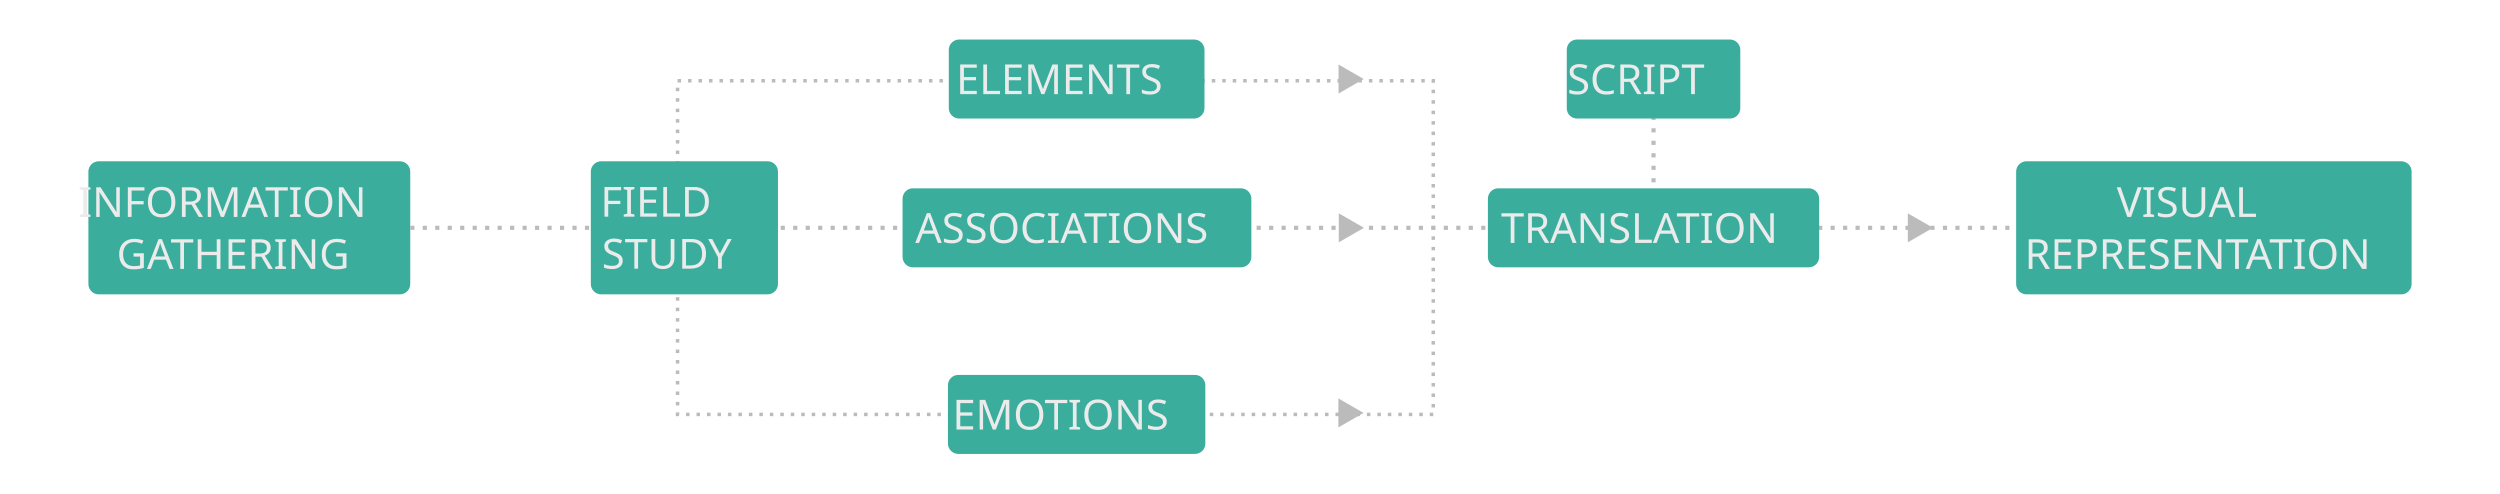
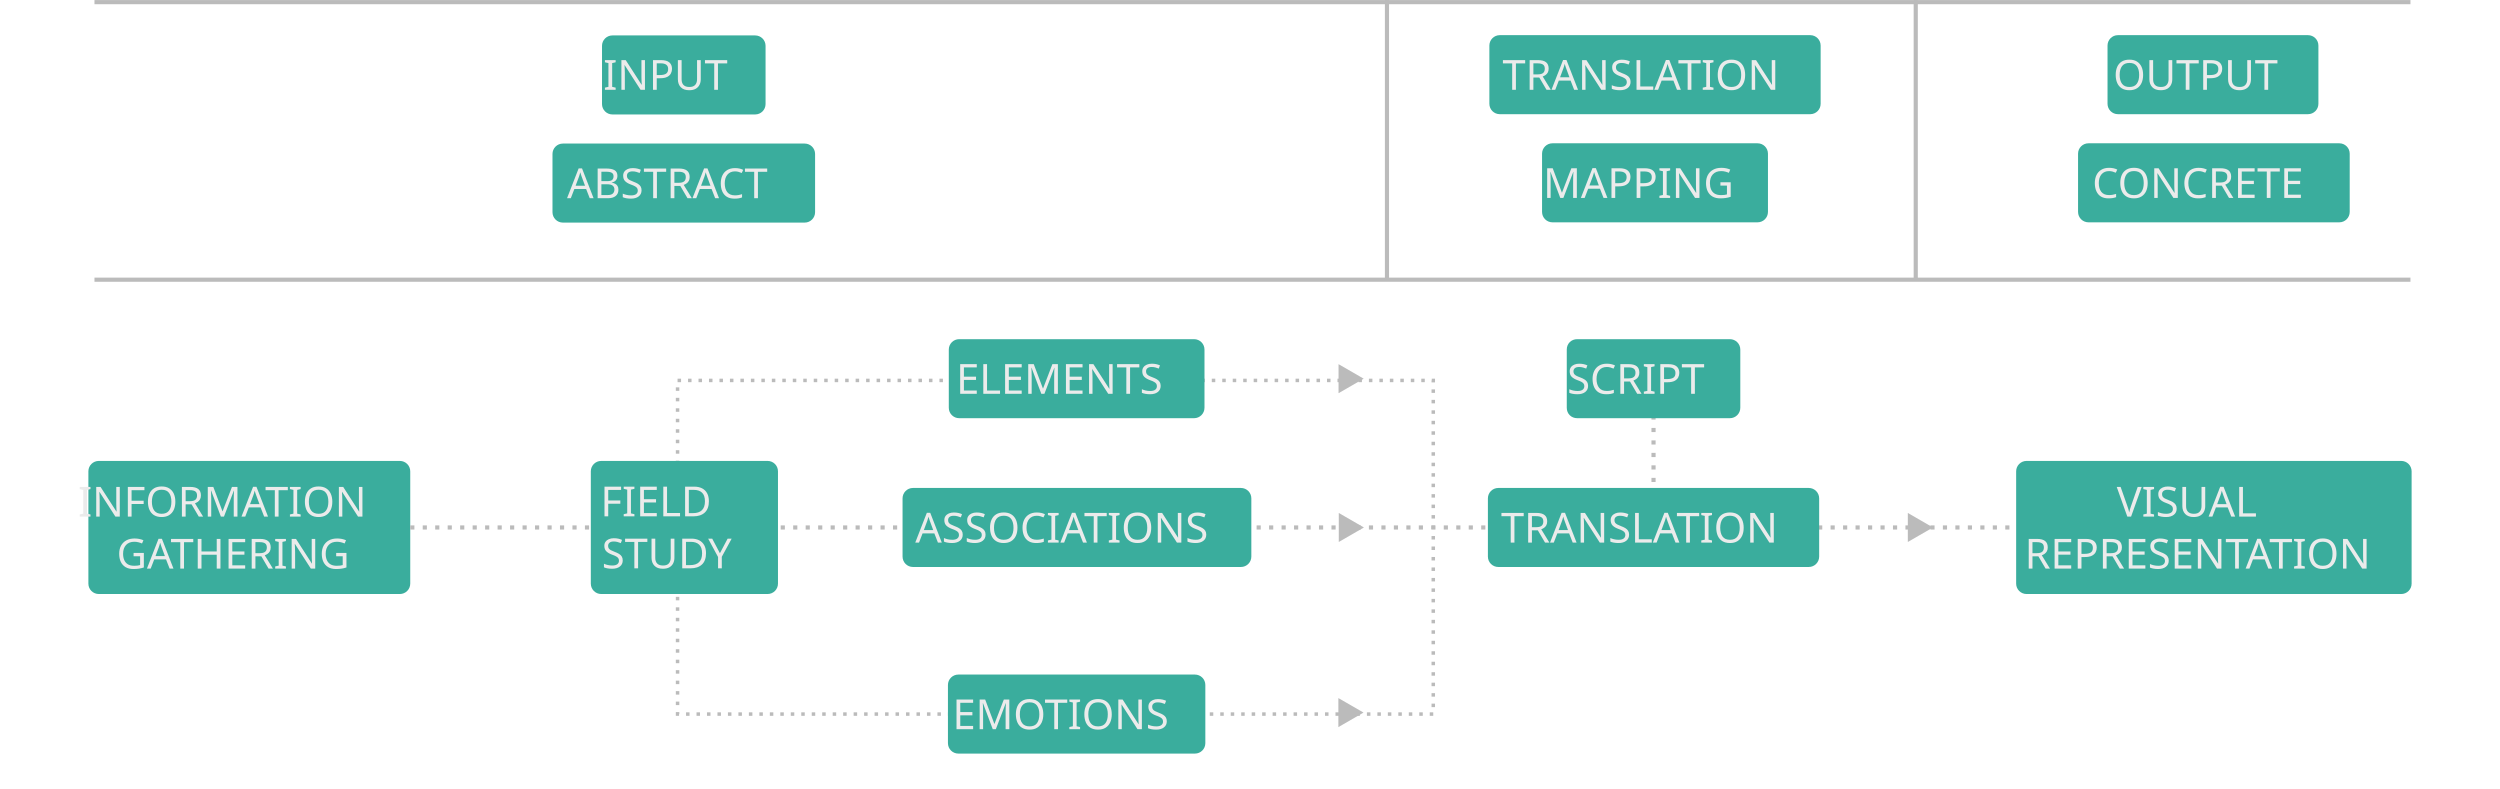
- <svg xmlns="http://www.w3.org/2000/svg" width="1202.165" height="237.28" viewBox="0 0 1202.165 237.28" version="1.1" id="svg325">
+ <svg xmlns="http://www.w3.org/2000/svg" width="1202.165" height="379.28" viewBox="0 0 1202.165 379.28" version="1.1" id="svg325">
  <defs id="defs65">
    <g id="g63">
      <g id="glyph-0-0">
        <path d="M 7.484,0 H 1 V -13.5 H 7.484 Z M 7,-0.781 v -11.938 L 4.484,-6.75 Z M 1.5,-12.594 V -0.891 L 3.953,-6.75 Z M 1.859,-0.5 H 6.594 l -2.375,-5.625 z M 4.219,-7.469 6.594,-13 H 1.859 Z m 0,0" id="path2" />
      </g>
      <g id="glyph-0-1">
        <path d="M 8.875,-3.703 H 3.312 L 2.062,0 H 0.25 l 5.078,-13 h 1.531 L 11.938,0 h -1.797 z m -5.031,-1.406 h 4.5 l -2.25,-5.859 z m 0,0" id="path5" />
      </g>
      <g id="glyph-0-2">
        <path d="M 1.547,0 V -13 H 5.281 c 1.156,0 2.176,0.25 3.062,0.75 0.895,0.5 1.582,1.215 2.062,2.141 0.477,0.93 0.723,1.992 0.734,3.188 v 0.828 c 0,1.219 -0.246,2.293 -0.734,3.219 C 9.926,-1.957 9.238,-1.25 8.344,-0.75 7.445,-0.25 6.406,0 5.219,0 Z m 1.75,-11.547 V -1.406 h 1.844 c 1.344,0 2.391,-0.406 3.141,-1.219 0.75,-0.82 1.125,-1.992 1.125,-3.516 v -0.75 c 0,-1.469 -0.355,-2.609 -1.062,-3.422 -0.711,-0.82 -1.715,-1.234 -3.016,-1.234 z m 0,0" id="path8" />
      </g>
      <g id="glyph-0-3" />
      <g id="glyph-0-4">
        <path d="m 11.75,-6.109 c 0,1.25 -0.219,2.34 -0.656,3.266 -0.438,0.918 -1.059,1.621 -1.859,2.109 C 8.43,-0.242 7.492,0 6.422,0 5.379,0 4.453,-0.242 3.641,-0.734 c -0.805,-0.5 -1.43,-1.195 -1.875,-2.094 -0.449,-0.906 -0.68,-1.957 -0.688,-3.156 v -0.906 c 0,-1.219 0.219,-2.289 0.656,-3.219 C 2.18,-11.047 2.812,-11.758 3.625,-12.25 4.438,-12.75 5.363,-13 6.406,-13 c 1.062,0 2,0.246 2.812,0.734 0.812,0.492 1.438,1.199 1.875,2.125 0.438,0.93 0.656,2.012 0.656,3.25 z M 10.016,-6.906 c 0,-1.488 -0.32,-2.625 -0.953,-3.406 C 8.426,-11.102 7.539,-11.5 6.406,-11.5 c -1.105,0 -1.977,0.398 -2.609,1.188 -0.637,0.781 -0.965,1.875 -0.984,3.281 v 0.922 c 0,1.438 0.316,2.57 0.953,3.391 0.645,0.824 1.531,1.234 2.656,1.234 1.133,0 2.008,-0.383 2.625,-1.156 0.625,-0.77 0.945,-1.879 0.969,-3.328 z m 0,0" id="path12" />
      </g>
      <g id="glyph-0-5">
        <path d="M 11.75,0 H 9.984 l -6.688,-10.016 V 0 h -1.75 v -13 h 1.75 L 10,-2.938 V -13 h 1.75 z m 0,0" id="path15" />
      </g>
      <g id="glyph-0-6">
        <path d="m 9.047,-5.703 h -5.75 v 4.281 H 9.969 V 0 H 1.547 v -13 h 8.344 v 1.438 h -6.594 v 4.453 h 5.75 z m 0,0" id="path18" />
      </g>
      <g id="glyph-0-7">
        <path d="M 5.875,-7.938 9.047,-13 h 2.062 L 6.922,-6.547 11.219,0 H 9.141 L 5.875,-5.078 2.594,0 H 0.516 L 4.828,-6.547 0.625,-13 h 2.047 z m 0,0" id="path21" />
      </g>
      <g id="glyph-0-8">
        <path d="M 10.719,-11.562 H 6.453 V 0 h -1.75 v -11.562 h -4.25 V -13 H 10.719 Z m 0,0" id="path24" />
      </g>
      <g id="glyph-0-9">
        <path d="M 6.406,-5.703 H 3.297 V 0 H 1.531 v -13 h 4.391 c 1.5,0 2.648,0.312 3.453,0.938 0.801,0.625 1.203,1.539 1.203,2.734 0,0.762 -0.227,1.422 -0.672,1.984 -0.438,0.562 -1.059,0.984 -1.859,1.266 L 11.172,0 h -1.875 z m -3.109,-1.406 h 2.688 c 0.863,0 1.551,-0.195 2.062,-0.594 0.52,-0.395 0.781,-0.926 0.781,-1.594 0,-0.727 -0.246,-1.285 -0.734,-1.672 -0.492,-0.383 -1.199,-0.578 -2.125,-0.578 H 3.297 Z m 0,0" id="path27" />
      </g>
      <g id="glyph-0-10">
        <path d="M 3.797,-13 8.141,-2.391 12.484,-13 H 14.75 V 0 H 13 V -5.062 L 13.172,-10.531 8.812,0 H 7.469 L 3.125,-10.5 3.297,-5.062 V 0 h -1.75 v -13 z m 0,0" id="path30" />
      </g>
      <g id="glyph-0-11">
        <path d="M 5.938,-2.094 9.734,-13 h 1.906 L 6.719,0 H 5.172 L 0.25,-13 h 1.906 z m 0,0" id="path33" />
      </g>
      <g id="glyph-0-12">
        <path d="M 11.344,-1.969 C 10.895,-1.301 10.266,-0.805 9.453,-0.484 8.648,-0.16 7.711,0 6.641,0 5.566,0 4.609,-0.238 3.766,-0.719 2.922,-1.207 2.27,-1.895 1.812,-2.781 1.352,-3.676 1.117,-4.711 1.109,-5.891 V -7 c 0,-1.906 0.461,-3.379 1.391,-4.422 C 3.438,-12.473 4.754,-13 6.453,-13 c 1.383,0 2.5,0.312 3.344,0.938 0.844,0.625 1.359,1.512 1.547,2.656 h -1.75 c -0.336,-1.438 -1.383,-2.156 -3.141,-2.156 -1.168,0 -2.059,0.391 -2.672,1.172 C 3.176,-9.617 2.875,-8.504 2.875,-7.047 v 1.031 c 0,1.406 0.336,2.523 1.016,3.344 C 4.578,-1.848 5.5,-1.438 6.656,-1.438 c 0.656,0 1.227,-0.07 1.719,-0.219 0.488,-0.156 0.895,-0.426 1.219,-0.812 v -3.234 h -3.062 v -1.406 h 4.812 z m 0,0" id="path36" />
      </g>
      <g id="glyph-0-13">
        <path d="m 5.453,-5.859 c -1.5,-0.406 -2.594,-0.906 -3.281,-1.5 -0.68,-0.594 -1.016,-1.332 -1.016,-2.219 0,-0.988 0.414,-1.805 1.25,-2.453 C 3.238,-12.676 4.32,-13 5.656,-13 c 0.914,0 1.727,0.172 2.438,0.516 0.719,0.336 1.27,0.797 1.656,1.391 0.395,0.594 0.594,1.246 0.594,1.953 h -1.75 c 0,-0.758 -0.258,-1.352 -0.766,-1.781 C 7.316,-11.348 6.594,-11.562 5.656,-11.562 c -0.867,0 -1.539,0.184 -2.016,0.547 -0.48,0.355 -0.719,0.852 -0.719,1.484 0,0.512 0.227,0.949 0.688,1.312 0.457,0.355 1.238,0.68 2.344,0.969 1.102,0.293 1.961,0.617 2.578,0.969 0.625,0.344 1.086,0.758 1.391,1.234 0.301,0.48 0.453,1.039 0.453,1.672 0,1.023 -0.422,1.84 -1.266,2.453 C 8.273,-0.305 7.156,0 5.75,0 4.844,0 3.992,-0.164 3.203,-0.5 2.41,-0.844 1.801,-1.305 1.375,-1.891 0.945,-2.473 0.734,-3.133 0.734,-3.875 h 1.75 c 0,0.762 0.297,1.359 0.891,1.797 0.594,0.43 1.383,0.641 2.375,0.641 0.926,0 1.633,-0.176 2.125,-0.531 0.488,-0.363 0.734,-0.852 0.734,-1.469 0,-0.613 -0.23,-1.086 -0.688,-1.422 -0.449,-0.332 -1.273,-0.664 -2.469,-1 z m 0,0" id="path39" />
      </g>
      <g id="glyph-0-14">
        <path d="m 4.406,-4.109 0.25,1.719 0.375,-1.547 2.625,-9.062 h 1.484 l 2.562,9.062 0.359,1.578 0.281,-1.75 L 14.406,-13 h 1.766 L 12.953,0 H 11.344 l -2.734,-9.469 -0.203,-1 -0.203,1 L 5.359,0 H 3.766 L 0.562,-13 h 1.75 z m 0,0" id="path42" />
      </g>
      <g id="glyph-0-15">
        <path d="m 3.422,0 h -1.75 v -13 h 1.75 z m 0,0" id="path45" />
      </g>
      <g id="glyph-0-16">
        <path d="M 11.75,0 H 9.984 v -5.703 h -6.688 V 0 h -1.75 v -13 h 1.75 v 5.891 h 6.688 V -13 H 11.75 Z m 0,0" id="path48" />
      </g>
      <g id="glyph-0-17">
        <path d="m 10.891,-13 v 8.734 c -0.012,1.219 -0.406,2.215 -1.188,2.984 C 8.922,-0.52 7.863,-0.094 6.531,0 H 6.062 C 4.613,0 3.457,-0.375 2.594,-1.125 1.727,-1.883 1.289,-2.926 1.281,-4.25 V -13 h 1.734 v 8.656 c 0,0.93 0.258,1.648 0.781,2.156 0.531,0.512 1.285,0.766 2.266,0.766 0.988,0 1.742,-0.254 2.266,-0.766 C 8.859,-2.695 9.125,-3.41 9.125,-4.328 V -13 Z m 0,0" id="path51" />
      </g>
      <g id="glyph-0-18">
        <path d="M 3.297,-4.703 V 0 h -1.75 V -13 H 6.438 c 1.445,0 2.582,0.383 3.406,1.141 0.832,0.762 1.25,1.773 1.25,3.031 0,1.324 -0.406,2.344 -1.219,3.062 -0.805,0.711 -1.953,1.062 -3.453,1.062 z m 0,-1.406 H 6.438 c 0.938,0 1.656,-0.227 2.156,-0.688 0.5,-0.469 0.75,-1.141 0.75,-2.016 0,-0.832 -0.25,-1.492 -0.75,-1.984 -0.5,-0.5 -1.188,-0.75 -2.062,-0.75 H 3.297 Z m 0,0" id="path54" />
      </g>
      <g id="glyph-0-19">
        <path d="M 3.297,-1.422 H 9.594 V 0 H 1.547 v -13 h 1.75 z m 0,0" id="path57" />
      </g>
      <g id="glyph-0-20">
        <path d="M 11.312,-4.219 C 11.145,-2.875 10.625,-1.832 9.75,-1.094 8.875,-0.363 7.711,0 6.266,0 4.703,0 3.445,-0.535 2.5,-1.609 1.551,-2.68 1.078,-4.113 1.078,-5.906 v -1.234 c 0,-1.176 0.219,-2.207 0.656,-3.094 0.445,-0.883 1.07,-1.566 1.875,-2.047 0.812,-0.477 1.75,-0.719 2.812,-0.719 1.414,0 2.547,0.383 3.391,1.141 0.852,0.75 1.352,1.793 1.5,3.125 H 9.547 c -0.156,-1 -0.492,-1.719 -1,-2.156 -0.5,-0.445 -1.211,-0.672 -2.125,-0.672 -1.117,0 -1.992,0.391 -2.625,1.172 -0.637,0.773 -0.953,1.875 -0.953,3.312 V -5.875 c 0,1.367 0.301,2.449 0.906,3.25 0.602,0.793 1.441,1.188 2.516,1.188 0.977,0 1.727,-0.207 2.25,-0.625 0.52,-0.414 0.863,-1.133 1.031,-2.156 z m 0,0" id="path60" />
      </g>
    </g>
    <rect x="586.919" y="-243.734" width="242.956" height="142.461" id="rect4035" />
  </defs>
-   <g id="g3635-5-6-6" transform="translate(234.1014,57.82251)">
+   <g id="g3635-5-6-6" transform="translate(234.1014,201.917)">
    <path style="fill:none;stroke:#bbbbbb;stroke-width:2;stroke-linecap:butt;stroke-linejoin:miter;stroke-miterlimit:4;stroke-dasharray:2, 4;stroke-dashoffset:0;stroke-opacity:1" d="M 135.313,51.727 H 216.098" id="path1418-4-9-3" />
  </g>
-   <rect style="fill:none;fill-opacity:1;stroke:#bbbbbb;stroke-width:1.679;stroke-miterlimit:4;stroke-dasharray:1.679, 3.358;stroke-dashoffset:0;stroke-opacity:1" id="rect4810" width="363.395" height="160.44" x="325.818" y="38.84" />
-   <path style="fill:#bbbbbb;fill-opacity:1;stroke:none;stroke-width:0.835;stroke-dasharray:6.68, 6.68" id="path1701-6-5-6-9-4-5-4-0" transform="translate(428.9239,-13.72655)" d="m 214.739,44.746 6.045,3.49 6.045,3.49 -6.045,3.49 -6.045,3.49 0,-6.98 z" />
-   <path style="fill:#bbbbbb;fill-opacity:1;stroke:none;stroke-width:0.835;stroke-dasharray:6.68, 6.68" id="path1701-6-5-6-9-4-5-4-0-8-3" transform="translate(428.838,146.8364)" d="m 214.739,44.746 6.045,3.49 6.045,3.49 -6.045,3.49 -6.045,3.49 0,-6.98 z" />
-   <path fill-rule="nonzero" fill="rgb(24.706%, 74.902%, 68.235%)" fill-opacity="1" d="m 47.5,77.549 h 144.771 c 2.762,0 5,2.238 5,5 v 54 c 0,2.762 -2.238,5 -5,5 H 47.5 c -2.762,0 -5,-2.228 -5,-5 v -54 c 0,-2.768 2.238,-5 5,-5 z" id="path217" style="fill:#3aad9d;fill-opacity:1" />
-   <text xml:space="preserve" style="font-style:normal;font-weight:normal;font-size:20px;line-height:1.25;font-family:sans-serif;fill:#ebebeb;fill-opacity:1;stroke:none" x="119.886" y="104.329" id="text681">
-     <tspan x="119.886" y="104.329" id="tspan683" style="font-size:20px;text-align:center;text-anchor:middle;fill:#ebebeb;fill-opacity:1">INFORMATION</tspan>
-     <tspan x="119.886" y="129.329" style="font-size:20px;text-align:center;text-anchor:middle;fill:#ebebeb;fill-opacity:1" id="tspan1847">GATHERING</tspan>
+   <rect style="fill:none;fill-opacity:1;stroke:#bbbbbb;stroke-width:1.679;stroke-miterlimit:4;stroke-dasharray:1.679, 3.358;stroke-dashoffset:0;stroke-opacity:1" id="rect4810" width="363.395" height="160.44" x="325.818" y="182.934" />
+   <path style="fill:#bbbbbb;fill-opacity:1;stroke:none;stroke-width:0.835;stroke-dasharray:6.68, 6.68" id="path1701-6-5-6-9-4-5-4-0" transform="translate(428.9239,130.3679)" d="m 214.739,44.746 6.045,3.49 6.045,3.49 -6.045,3.49 -6.045,3.49 0,-6.98 z" />
+   <path style="fill:#bbbbbb;fill-opacity:1;stroke:none;stroke-width:0.835;stroke-dasharray:6.68, 6.68" id="path1701-6-5-6-9-4-5-4-0-8-3" transform="translate(428.838,290.9309)" d="m 214.739,44.746 6.045,3.49 6.045,3.49 -6.045,3.49 -6.045,3.49 0,-6.98 z" />
+   <path fill-rule="nonzero" fill="rgb(24.706%, 74.902%, 68.235%)" fill-opacity="1" d="m 47.5,221.644 h 144.771 c 2.762,0 5,2.238 5,5 v 54 c 0,2.762 -2.238,5 -5,5 H 47.5 c -2.762,0 -5,-2.228 -5,-5 v -54 c 0,-2.768 2.238,-5 5,-5 z" id="path217" style="fill:#3aad9d;fill-opacity:1" />
+   <text xml:space="preserve" style="font-style:normal;font-weight:normal;font-size:20px;line-height:1.25;font-family:sans-serif;fill:#ebebeb;fill-opacity:1;stroke:none" x="119.886" y="248.424" id="text681">
+     <tspan x="119.886" y="248.424" id="tspan683" style="font-size:20px;text-align:center;text-anchor:middle;fill:#ebebeb;fill-opacity:1">INFORMATION</tspan>
+     <tspan x="119.886" y="273.424" style="font-size:20px;text-align:center;text-anchor:middle;fill:#ebebeb;fill-opacity:1" id="tspan1847">GATHERING</tspan>
  </text>
-   <g id="g3635-5-6" transform="translate(57.27148,57.82251)">
+   <g id="g3635-5-6" transform="translate(57.27148,201.917)">
    <path style="fill:none;stroke:#bbbbbb;stroke-width:2;stroke-linecap:butt;stroke-linejoin:miter;stroke-miterlimit:4;stroke-dasharray:2, 4;stroke-dashoffset:0;stroke-opacity:1" d="M 140,51.727 H 243.826" id="path1418-4-9" />
  </g>
-   <g id="g1211" transform="translate(143.6249,59.54907)">
+   <g id="g1211" transform="translate(143.6249,203.6436)">
    <path fill-rule="nonzero" fill="rgb(24.706%, 74.902%, 68.235%)" fill-opacity="1" d="m 145.477,18 h 80 c 2.762,0 5,2.238 5,5 v 54 c 0,2.762 -2.238,5 -5,5 h -80 c -2.762,0 -5,-2.238 -5,-5 V 23 c 0,-2.762 2.238,-5 5,-5 z m 0,0" id="path67" style="fill:#3aad9d;fill-opacity:1" />
  </g>
-   <g id="g3635-5-6-53" transform="rotate(90,491.5677,355.2868)">
+   <g id="g3635-5-6-53" transform="rotate(90,419.5204,427.334)">
    <path style="fill:none;stroke:#bbbbbb;stroke-width:2;stroke-linecap:butt;stroke-linejoin:miter;stroke-miterlimit:4;stroke-dasharray:2, 4;stroke-dashoffset:0;stroke-opacity:1" d="m 167.961,51.727 h 85.149" id="path1418-4-9-56" />
  </g>
-   <g id="g3635-5-6-0" transform="translate(478.6503,57.82251)">
+   <g id="g3635-5-6-0" transform="translate(478.6503,201.917)">
    <path style="fill:none;stroke:#bbbbbb;stroke-width:2;stroke-linecap:butt;stroke-linejoin:miter;stroke-miterlimit:4;stroke-dasharray:2, 4;stroke-dashoffset:0;stroke-opacity:1" d="M 95.608,51.727 H 248.349" id="path1418-4-9-6" />
    <path style="fill:#bbbbbb;fill-opacity:1;stroke:none;stroke-width:0.835;stroke-dasharray:6.68, 6.68" id="path1701-7-37-1" d="m 214.739,44.746 6.045,3.49 6.045,3.49 -6.045,3.49 -6.045,3.49 0,-6.98 z" transform="translate(-49.61696)" />
  </g>
-   <path fill-rule="nonzero" fill="rgb(24.706%, 74.902%, 68.235%)" fill-opacity="1" d="m 439.008,90.549 h 157.719 c 2.762,0 5,2.238 5,5 v 28 c 0,2.762 -2.238,5 -5,5 H 439.008 c -2.762,0 -5,-2.238 -5,-5 v -28 c 0,-2.762 2.238,-5 5,-5 z" id="path525" style="fill:#3aad9d;fill-opacity:1" />
-   <g id="g3635-5-6-5" transform="translate(742.667,57.82251)">
+   <path fill-rule="nonzero" fill="rgb(24.706%, 74.902%, 68.235%)" fill-opacity="1" d="m 439.008,234.644 h 157.719 c 2.762,0 5,2.238 5,5 v 28 c 0,2.762 -2.238,5 -5,5 H 439.008 c -2.762,0 -5,-2.238 -5,-5 v -28 c 0,-2.762 2.238,-5 5,-5 z" id="path525" style="fill:#3aad9d;fill-opacity:1" />
+   <g id="g3635-5-6-5" transform="translate(742.667,201.917)">
    <path style="fill:none;stroke:#bbbbbb;stroke-width:2;stroke-linecap:butt;stroke-linejoin:miter;stroke-miterlimit:4;stroke-dasharray:2, 4;stroke-dashoffset:0;stroke-opacity:1" d="M 119.598,51.727 H 250.608" id="path1418-4-9-5" />
    <path style="fill:#bbbbbb;fill-opacity:1;stroke:none;stroke-width:0.835;stroke-dasharray:6.68, 6.68" id="path1701-7-37-4" d="m 214.739,44.746 6.045,3.49 6.045,3.49 -6.045,3.49 -6.045,3.49 0,-6.98 z" transform="translate(-40)" />
  </g>
-   <g id="g1298" transform="translate(318.743,43.53735)">
+   <g id="g1298" transform="translate(318.743,187.6318)">
    <path fill-rule="nonzero" fill="rgb(24.706%, 74.902%, 68.235%)" fill-opacity="1" d="m 655.754,34.012 h 180.168 c 2.762,0 5,2.238 5,5 v 54 c 0,2.762 -2.238,5 -5,5 H 655.754 c -2.758,0 -5,-2.238 -5,-5 v -54 c 0,-2.762 2.242,-5 5,-5 z" id="path125" style="fill:#3aad9d;fill-opacity:1" />
  </g>
-   <text xml:space="preserve" style="font-style:normal;font-weight:normal;font-size:20px;line-height:1.25;font-family:sans-serif;fill:#ebebeb;fill-opacity:1;stroke:none" x="518.346" y="116.829" id="text681-6-9">
-     <tspan x="518.346" y="116.829" id="tspan683-9-6" style="font-size:20px;text-align:center;text-anchor:middle;fill:#ebebeb;fill-opacity:1">ASSOCIATIONS</tspan>
+   <text xml:space="preserve" style="font-style:normal;font-weight:normal;font-size:20px;line-height:1.25;font-family:sans-serif;fill:#ebebeb;fill-opacity:1;stroke:none" x="518.346" y="260.924" id="text681-6-9">
+     <tspan x="518.346" y="260.924" id="tspan683-9-6" style="font-size:20px;text-align:center;text-anchor:middle;fill:#ebebeb;fill-opacity:1">ASSOCIATIONS</tspan>
  </text>
-   <path fill-rule="nonzero" fill="rgb(24.706%, 74.902%, 68.235%)" fill-opacity="1" d="M 460.833,180.28 H 574.607 c 2.762,0 5,2.238 5,5 v 28 c 0,2.762 -2.238,5 -5,5 H 460.833 c -2.762,0 -5,-2.238 -5,-5 v -28 c 0,-2.762 2.238,-5 5,-5 z" id="path525-0" style="fill:#3aad9d;fill-opacity:1" />
-   <path fill-rule="nonzero" fill="rgb(24.706%, 74.902%, 68.235%)" fill-opacity="1" d="m 720.48,90.549 h 149.295 c 2.762,0 5,2.238 5,5 v 28 c 0,2.762 -2.238,5 -5,5 H 720.48 c -2.762,0 -5,-2.238 -5,-5 v -28 c 0,-2.762 2.238,-5 5,-5 z" id="path525-0-2" style="fill:#3aad9d;fill-opacity:1" />
-   <text xml:space="preserve" style="font-style:normal;font-weight:normal;font-size:20px;line-height:1.25;font-family:sans-serif;fill:#ebebeb;fill-opacity:1;stroke:none" x="517.813" y="206.56" id="text681-6-9-6">
-     <tspan x="517.813" y="206.56" id="tspan683-9-6-2" style="font-size:20px;text-align:center;text-anchor:middle;fill:#ebebeb;fill-opacity:1">EMOTIONS</tspan>
+   <path fill-rule="nonzero" fill="rgb(24.706%, 74.902%, 68.235%)" fill-opacity="1" d="M 460.833,324.374 H 574.607 c 2.762,0 5,2.238 5,5 v 28 c 0,2.762 -2.238,5 -5,5 H 460.833 c -2.762,0 -5,-2.238 -5,-5 v -28 c 0,-2.762 2.238,-5 5,-5 z" id="path525-0" style="fill:#3aad9d;fill-opacity:1" />
+   <path fill-rule="nonzero" fill="rgb(24.706%, 74.902%, 68.235%)" fill-opacity="1" d="m 720.48,234.644 h 149.295 c 2.762,0 5,2.238 5,5 v 28 c 0,2.762 -2.238,5 -5,5 H 720.48 c -2.762,0 -5,-2.238 -5,-5 v -28 c 0,-2.762 2.238,-5 5,-5 z" id="path525-0-2" style="fill:#3aad9d;fill-opacity:1" />
+   <text xml:space="preserve" style="font-style:normal;font-weight:normal;font-size:20px;line-height:1.25;font-family:sans-serif;fill:#ebebeb;fill-opacity:1;stroke:none" x="517.813" y="350.655" id="text681-6-9-6">
+     <tspan x="517.813" y="350.655" id="tspan683-9-6-2" style="font-size:20px;text-align:center;text-anchor:middle;fill:#ebebeb;fill-opacity:1">EMOTIONS</tspan>
  </text>
-   <path fill-rule="nonzero" fill="rgb(24.706%, 74.902%, 68.235%)" fill-opacity="1" d="M 461.244,19 H 574.196 c 2.762,0 5,2.238 5,5 v 28 c 0,2.762 -2.238,5 -5,5 H 461.244 c -2.762,0 -5,-2.238 -5,-5 V 24 c 0,-2.762 2.238,-5 5,-5 z" id="path525-6" style="fill:#3aad9d;fill-opacity:1" />
-   <text xml:space="preserve" style="font-style:normal;font-weight:normal;font-size:20px;line-height:1.25;font-family:sans-serif;fill:#ebebeb;fill-opacity:1;stroke:none" x="517.22" y="45.28" id="text681-6-9-1">
-     <tspan x="517.22" y="45.28" id="tspan683-9-6-8" style="font-size:20px;text-align:center;text-anchor:middle;fill:#ebebeb;fill-opacity:1">ELEMENTS</tspan>
+   <path fill-rule="nonzero" fill="rgb(24.706%, 74.902%, 68.235%)" fill-opacity="1" d="M 461.244,163.095 H 574.196 c 2.762,0 5,2.238 5,5 v 28 c 0,2.762 -2.238,5 -5,5 H 461.244 c -2.762,0 -5,-2.238 -5,-5 v -28 c 0,-2.762 2.238,-5 5,-5 z" id="path525-6" style="fill:#3aad9d;fill-opacity:1" />
+   <text xml:space="preserve" style="font-style:normal;font-weight:normal;font-size:20px;line-height:1.25;font-family:sans-serif;fill:#ebebeb;fill-opacity:1;stroke:none" x="517.22" y="189.375" id="text681-6-9-1">
+     <tspan x="517.22" y="189.375" id="tspan683-9-6-8" style="font-size:20px;text-align:center;text-anchor:middle;fill:#ebebeb;fill-opacity:1">ELEMENTS</tspan>
  </text>
-   <path fill-rule="nonzero" fill="rgb(24.706%, 74.902%, 68.235%)" fill-opacity="1" d="m 758.405,19 h 73.447 c 2.762,0 5,2.238 5,5 V 52 c 0,2.762 -2.238,5 -5,5 h -73.447 c -2.762,0 -5,-2.057 -5,-5 V 24 c 0,-2.938 2.238,-5 5,-5 z" id="path525-6-3" style="fill:#3aad9d;fill-opacity:1" />
-   <text xml:space="preserve" style="font-style:normal;font-weight:normal;font-size:20px;line-height:1.25;font-family:sans-serif;fill:#ebebeb;fill-opacity:1;stroke:none" x="794.439" y="45.28" id="text681-6-9-1-6">
-     <tspan x="794.439" y="45.28" id="tspan683-9-6-8-7" style="font-size:20px;text-align:center;text-anchor:middle;fill:#ebebeb;fill-opacity:1">SCRIPT</tspan>
+   <path fill-rule="nonzero" fill="rgb(24.706%, 74.902%, 68.235%)" fill-opacity="1" d="m 294.486,17.037 h 68.647 c 2.762,0 5,2.238 5,5 v 28 c 0,2.762 -2.238,5 -5,5 h -68.647 c -2.762,0 -5,-2.238 -5,-5 V 22.037 c 0,-2.762 2.238,-5 5,-5 z" id="path525-6-36" style="fill:#3aad9d;fill-opacity:1" />
+   <text xml:space="preserve" style="font-style:normal;font-weight:normal;font-size:20px;line-height:1.25;font-family:sans-serif;fill:#ebebeb;fill-opacity:1;stroke:none" x="327.799" y="43.186" id="text681-6-9-1-75">
+     <tspan x="327.799" y="43.186" id="tspan683-9-6-8-3" style="font-size:20px;text-align:center;text-anchor:middle;fill:#ebebeb;fill-opacity:1">INPUT</tspan>
  </text>
-   <text xml:space="preserve" style="font-style:normal;font-weight:normal;font-size:20px;line-height:1.25;font-family:sans-serif;fill:#ebebeb;fill-opacity:1;stroke:none" x="796.139" y="116.829" id="text681-6-9-1-7">
-     <tspan x="796.139" y="116.829" id="tspan683-9-6-8-9" style="font-size:20px;text-align:center;text-anchor:middle;fill:#ebebeb;fill-opacity:1">TRANSLATION</tspan>
+   <path fill-rule="nonzero" fill="rgb(24.706%, 74.902%, 68.235%)" fill-opacity="1" d="M 270.671,69.037 H 386.948 c 2.762,0 5,2.238 5,5 v 28 c 0,2.762 -2.238,5 -5,5 H 270.671 c -2.762,0 -5,-2.238 -5,-5 V 74.037 c 0,-2.762 2.238,-5 5,-5 z" id="path525-6-36-2" style="fill:#3aad9d;fill-opacity:1" />
+   <text xml:space="preserve" style="font-style:normal;font-weight:normal;font-size:20px;line-height:1.25;font-family:sans-serif;fill:#ebebeb;fill-opacity:1;stroke:none" x="328.702" y="95.318" id="text681-6-9-1-75-6">
+     <tspan x="328.702" y="95.318" id="tspan683-9-6-8-3-1" style="font-size:20px;text-align:center;text-anchor:middle;fill:#ebebeb;fill-opacity:1">ABSTRACT</tspan>
  </text>
-   <text xml:space="preserve" style="font-style:normal;font-weight:normal;font-size:20px;line-height:1.25;font-family:sans-serif;fill:#ebebeb;fill-opacity:1;stroke:none" x="1064.581" y="104.329" id="text681-6-9-1-7-2">
-     <tspan x="1064.581" y="104.329" id="tspan683-9-6-8-9-0" style="font-size:20px;text-align:center;text-anchor:middle;fill:#ebebeb;fill-opacity:1">VISUAL</tspan>
-     <tspan x="1064.581" y="129.329" style="font-size:20px;text-align:center;text-anchor:middle;fill:#ebebeb;fill-opacity:1" id="tspan2116">REPRESENTATION</tspan>
+   <path fill-rule="nonzero" fill="rgb(24.706%, 74.902%, 68.235%)" fill-opacity="1" d="m 746.522,68.906 h 98.631 c 2.762,0 5,2.238 5,5 v 28 c 0,2.762 -2.238,5 -5,5 h -98.631 c -2.762,0 -5,-2.238 -5,-5 V 73.906 c 0,-2.762 2.238,-5 5,-5 z" id="path525-6-36-8" style="fill:#3aad9d;fill-opacity:1" />
+   <text xml:space="preserve" style="font-style:normal;font-weight:normal;font-size:20px;line-height:1.25;font-family:sans-serif;fill:#ebebeb;fill-opacity:1;stroke:none" x="795.676" y="95.186" id="text681-6-9-1-75-7">
+     <tspan x="795.676" y="95.186" id="tspan683-9-6-8-3-9" style="font-size:20px;text-align:center;text-anchor:middle;fill:#ebebeb;fill-opacity:1">MAPPING</tspan>
  </text>
-   <text xml:space="preserve" style="font-style:normal;font-weight:normal;font-size:20px;line-height:1.25;font-family:sans-serif;fill:#ebebeb;fill-opacity:1;stroke:none" x="328.423" y="104.197" id="text681-6">
-     <tspan id="tspan679-2" x="328.423" y="104.197" style="font-size:20px;text-align:center;text-anchor:middle;fill:#ebebeb;fill-opacity:1">FIELD</tspan>
-     <tspan x="328.423" y="129.197" id="tspan683-9" style="font-size:20px;text-align:center;text-anchor:middle;fill:#ebebeb;fill-opacity:1">STUDY</tspan>
+   <path fill-rule="nonzero" fill="rgb(24.706%, 74.902%, 68.235%)" fill-opacity="1" d="m 1004.266,68.906 h 120.63 c 2.762,0 5,2.238 5,5 v 28 c 0,2.762 -2.238,5 -5,5 h -120.63 c -2.762,0 -5,-2.238 -5,-5 V 73.906 c 0,-2.762 2.238,-5 5,-5 z" id="path525-6-36-20" style="fill:#3aad9d;fill-opacity:1" />
+   <text xml:space="preserve" style="font-style:normal;font-weight:normal;font-size:20px;line-height:1.25;font-family:sans-serif;fill:#ebebeb;fill-opacity:1;stroke:none" x="1064.659" y="95.186" id="text681-6-9-1-75-2">
+     <tspan x="1064.659" y="95.186" id="tspan683-9-6-8-3-3" style="font-size:20px;text-align:center;text-anchor:middle;fill:#ebebeb;fill-opacity:1">CONCRETE</tspan>
  </text>
+   <path fill-rule="nonzero" fill="rgb(24.706%, 74.902%, 68.235%)" fill-opacity="1" d="m 1018.438,16.906 h 91.403 c 2.762,0 5,2.238 5,5 v 28 c 0,2.762 -2.238,5 -5,5 h -91.403 c -2.762,0 -5,-2.238 -5,-5 V 21.906 c 0,-2.762 2.238,-5 5,-5 z" id="path525-6-2" style="fill:#3aad9d;fill-opacity:1" />
+   <text xml:space="preserve" style="font-style:normal;font-weight:normal;font-size:20px;line-height:1.25;font-family:sans-serif;fill:#ebebeb;fill-opacity:1;stroke:none" x="1063.549" y="43.186" id="text681-6-9-1-70">
+     <tspan x="1063.549" y="43.186" id="tspan683-9-6-8-93" style="font-size:20px;text-align:center;text-anchor:middle;fill:#ebebeb;fill-opacity:1">OUTPUT</tspan>
+   </text>
+   <path fill-rule="nonzero" fill="rgb(24.706%, 74.902%, 68.235%)" fill-opacity="1" d="m 758.405,163.094 h 73.447 c 2.762,0 5,2.238 5,5 v 28 c 0,2.762 -2.238,5 -5,5 h -73.447 c -2.762,0 -5,-2.057 -5,-5 v -28 c 0,-2.938 2.238,-5 5,-5 z" id="path525-6-3" style="fill:#3aad9d;fill-opacity:1" />
+   <text xml:space="preserve" style="font-style:normal;font-weight:normal;font-size:20px;line-height:1.25;font-family:sans-serif;fill:#ebebeb;fill-opacity:1;stroke:none" x="794.439" y="189.375" id="text681-6-9-1-6">
+     <tspan x="794.439" y="189.375" id="tspan683-9-6-8-7" style="font-size:20px;text-align:center;text-anchor:middle;fill:#ebebeb;fill-opacity:1">SCRIPT</tspan>
+   </text>
+   <text xml:space="preserve" style="font-style:normal;font-weight:normal;font-size:20px;line-height:1.25;font-family:sans-serif;fill:#ebebeb;fill-opacity:1;stroke:none" x="796.139" y="260.924" id="text681-6-9-1-7">
+     <tspan x="796.139" y="260.924" id="tspan683-9-6-8-9" style="font-size:20px;text-align:center;text-anchor:middle;fill:#ebebeb;fill-opacity:1">TRANSLATION</tspan>
+   </text>
+   <path fill-rule="nonzero" fill="rgb(24.706%, 74.902%, 68.235%)" fill-opacity="1" d="m 721.19,16.906 h 149.295 c 2.762,0 5,2.238 5,5 v 28 c 0,2.762 -2.238,5 -5,5 H 721.19 c -2.762,0 -5,-2.238 -5,-5 V 21.906 c 0,-2.762 2.238,-5 5,-5 z" id="path525-0-2-6" style="fill:#3aad9d;fill-opacity:1" />
+   <text xml:space="preserve" style="font-style:normal;font-weight:normal;font-size:20px;line-height:1.25;font-family:sans-serif;fill:#ebebeb;fill-opacity:1;stroke:none" x="796.848" y="43.186" id="text681-6-9-1-7-0">
+     <tspan x="796.848" y="43.186" id="tspan683-9-6-8-9-6" style="font-size:20px;text-align:center;text-anchor:middle;fill:#ebebeb;fill-opacity:1">TRANSLATION</tspan>
+   </text>
+   <text xml:space="preserve" style="font-style:normal;font-weight:normal;font-size:20px;line-height:1.25;font-family:sans-serif;fill:#ebebeb;fill-opacity:1;stroke:none" x="1064.581" y="248.424" id="text681-6-9-1-7-2">
+     <tspan x="1064.581" y="248.424" id="tspan683-9-6-8-9-0" style="font-size:20px;text-align:center;text-anchor:middle;fill:#ebebeb;fill-opacity:1">VISUAL</tspan>
+     <tspan x="1064.581" y="273.424" style="font-size:20px;text-align:center;text-anchor:middle;fill:#ebebeb;fill-opacity:1" id="tspan2116">REPRESENTATION</tspan>
+   </text>
+   <text xml:space="preserve" style="font-style:normal;font-weight:normal;font-size:20px;line-height:1.25;font-family:sans-serif;fill:#ebebeb;fill-opacity:1;stroke:none" x="328.423" y="248.292" id="text681-6">
+     <tspan id="tspan679-2" x="328.423" y="248.292" style="font-size:20px;text-align:center;text-anchor:middle;fill:#ebebeb;fill-opacity:1">FIELD</tspan>
+     <tspan x="328.423" y="273.292" id="tspan683-9" style="font-size:20px;text-align:center;text-anchor:middle;fill:#ebebeb;fill-opacity:1">STUDY</tspan>
+   </text>
+   <g id="g3635-5-6-7" transform="translate(33.08713,82.76995)">
+     <path style="fill:none;stroke:#bbbbbb;stroke-width:2;stroke-linecap:butt;stroke-linejoin:miter;stroke-miterlimit:4;stroke-dasharray:none;stroke-dashoffset:0;stroke-opacity:1" d="m 12.339,51.727 1113.683,0" id="path1418-4-9-59" />
+   </g>
+   <g id="g3635-5-6-7-3" transform="rotate(90,721.6227,86.58808)">
+     <path style="fill:none;stroke:#bbbbbb;stroke-width:2;stroke-linecap:butt;stroke-linejoin:miter;stroke-miterlimit:4;stroke-dasharray:none;stroke-dashoffset:0;stroke-opacity:1" d="M 635.035,141.262 H 769.531" id="path1418-4-9-59-6" />
+   </g>
+   <g id="g3635-5-6-7-3-1" transform="rotate(90,848.803,213.6756)">
+     <path style="fill:none;stroke:#bbbbbb;stroke-width:2;stroke-linecap:butt;stroke-linejoin:miter;stroke-miterlimit:4;stroke-dasharray:none;stroke-dashoffset:0;stroke-opacity:1" d="M 635.035,141.262 H 769.531" id="path1418-4-9-59-6-2" />
+   </g>
+   <g id="g1880" transform="translate(33.08713,-50.70001)">
+     <path style="fill:none;stroke:#bbbbbb;stroke-width:2;stroke-linecap:butt;stroke-linejoin:miter;stroke-miterlimit:4;stroke-dasharray:none;stroke-dashoffset:0;stroke-opacity:1" d="M 12.339,51.727 H 1126.022" id="path1878" />
+   </g>
</svg>
